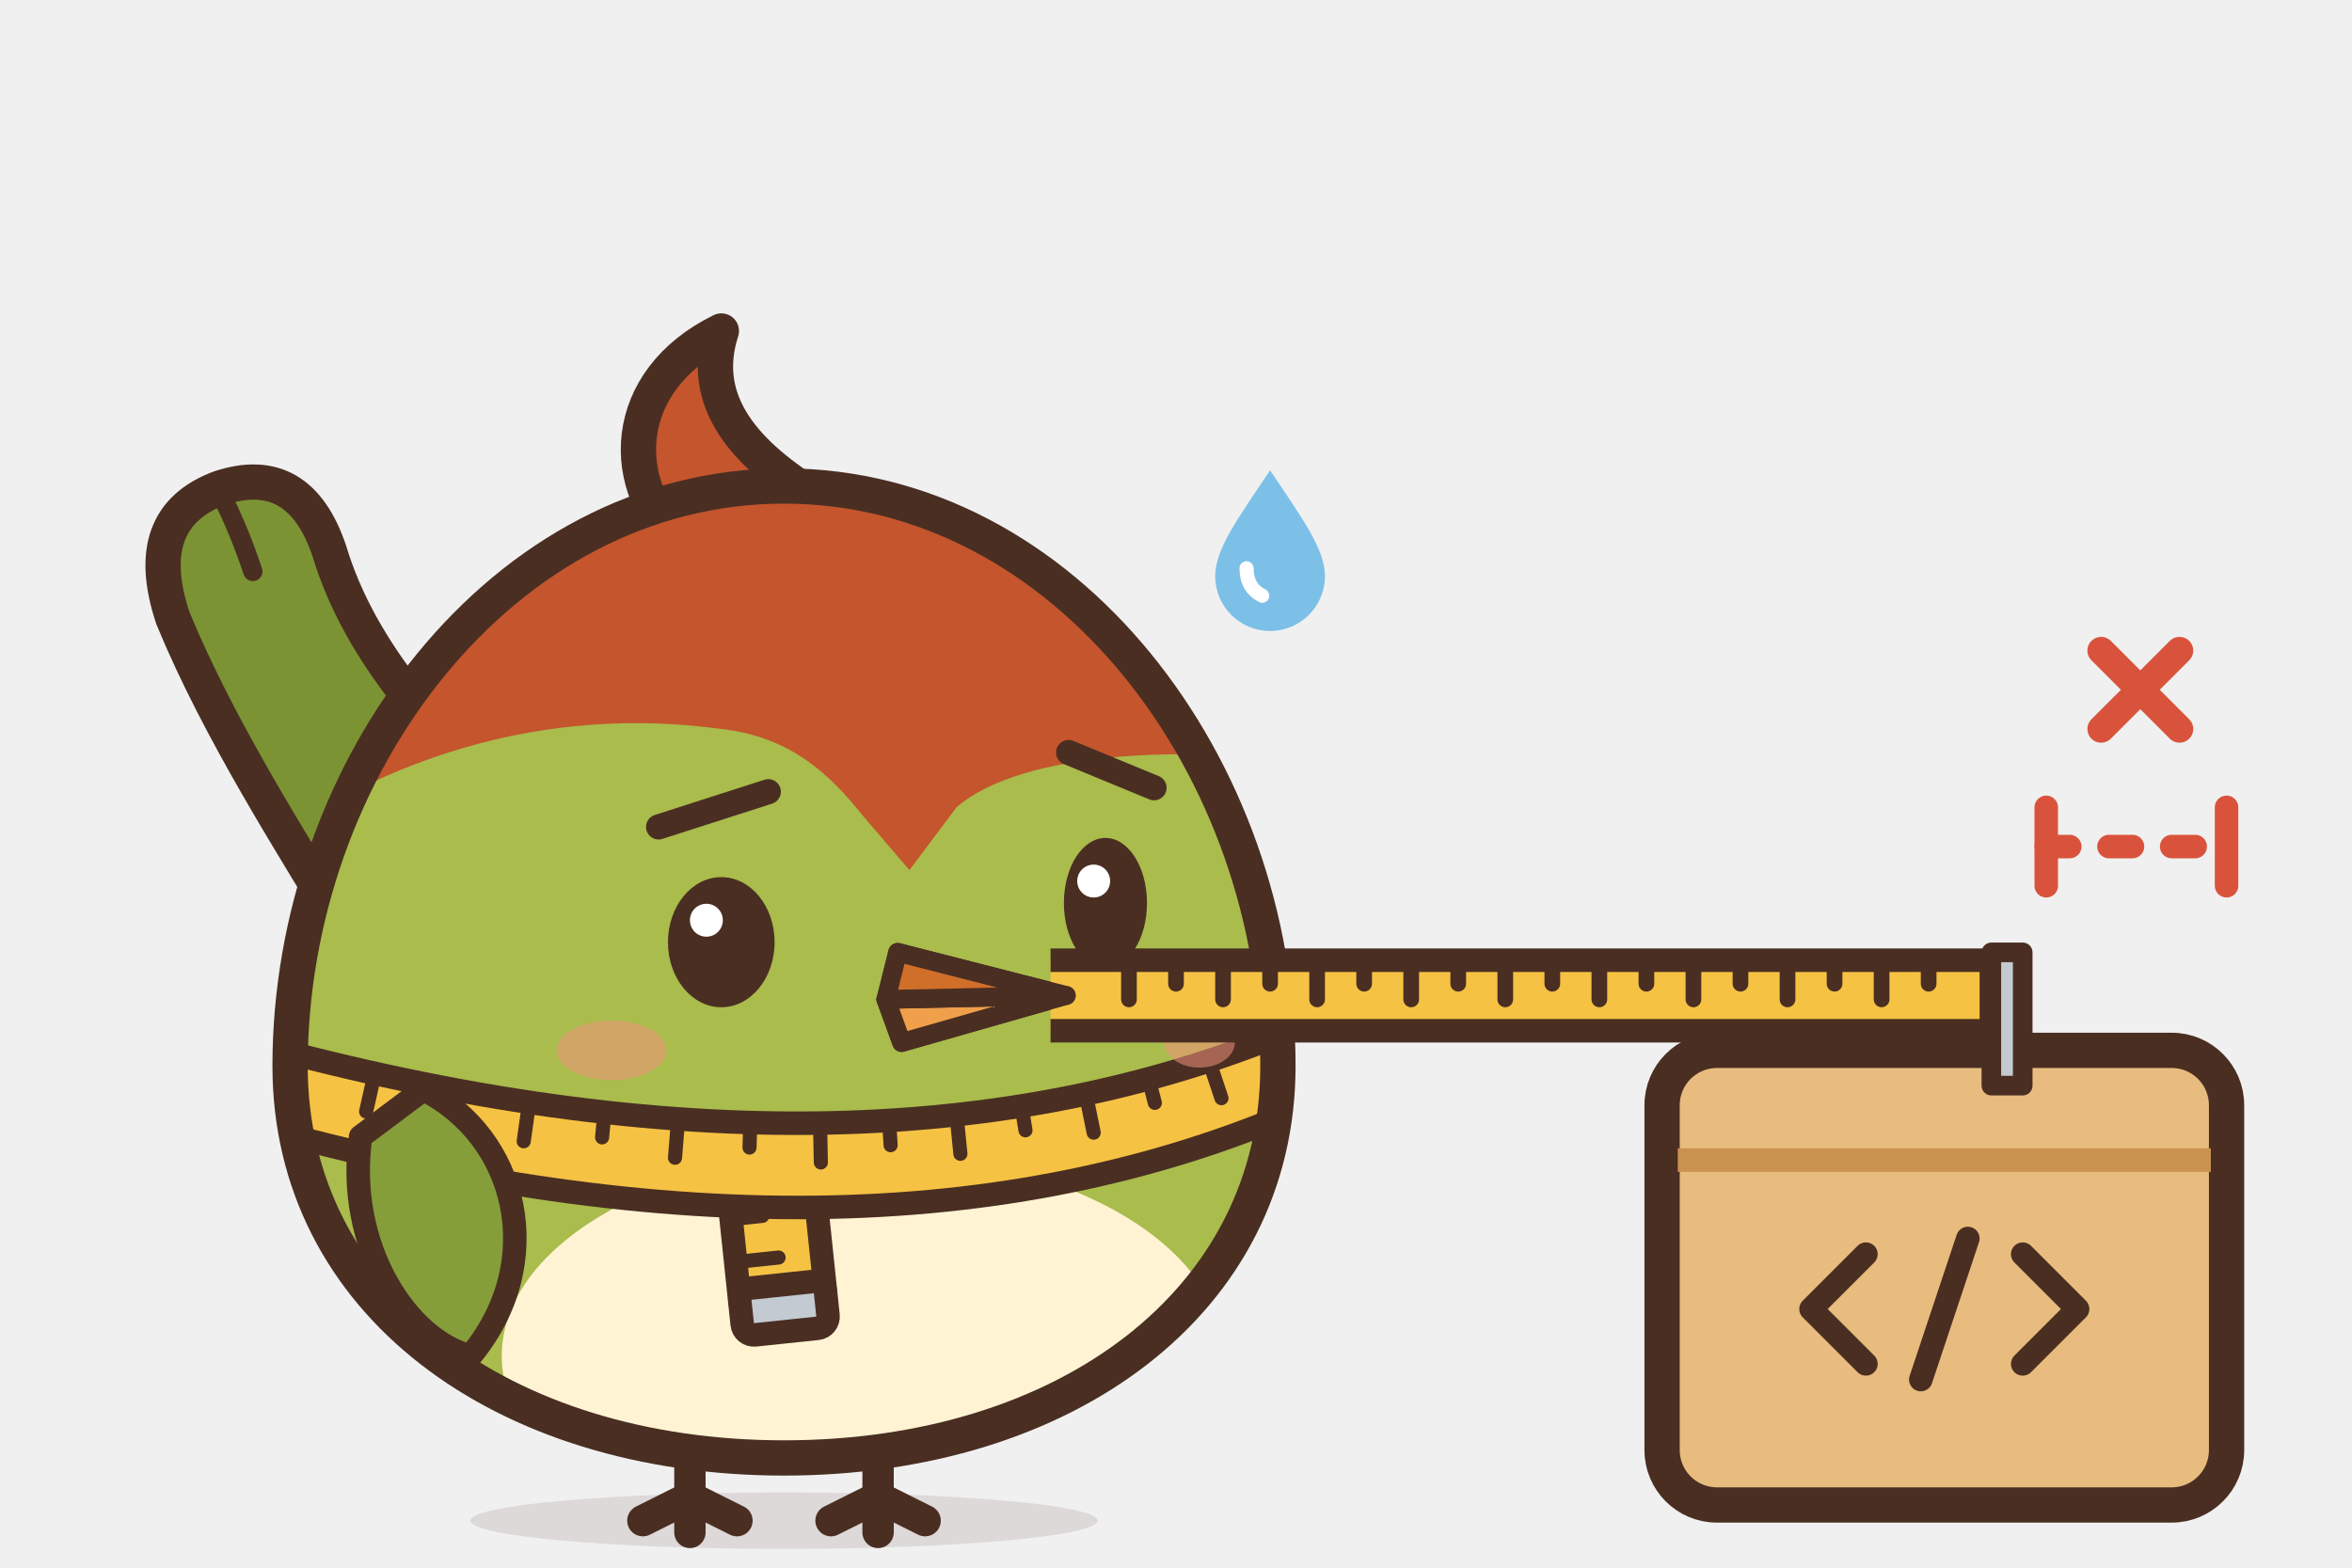
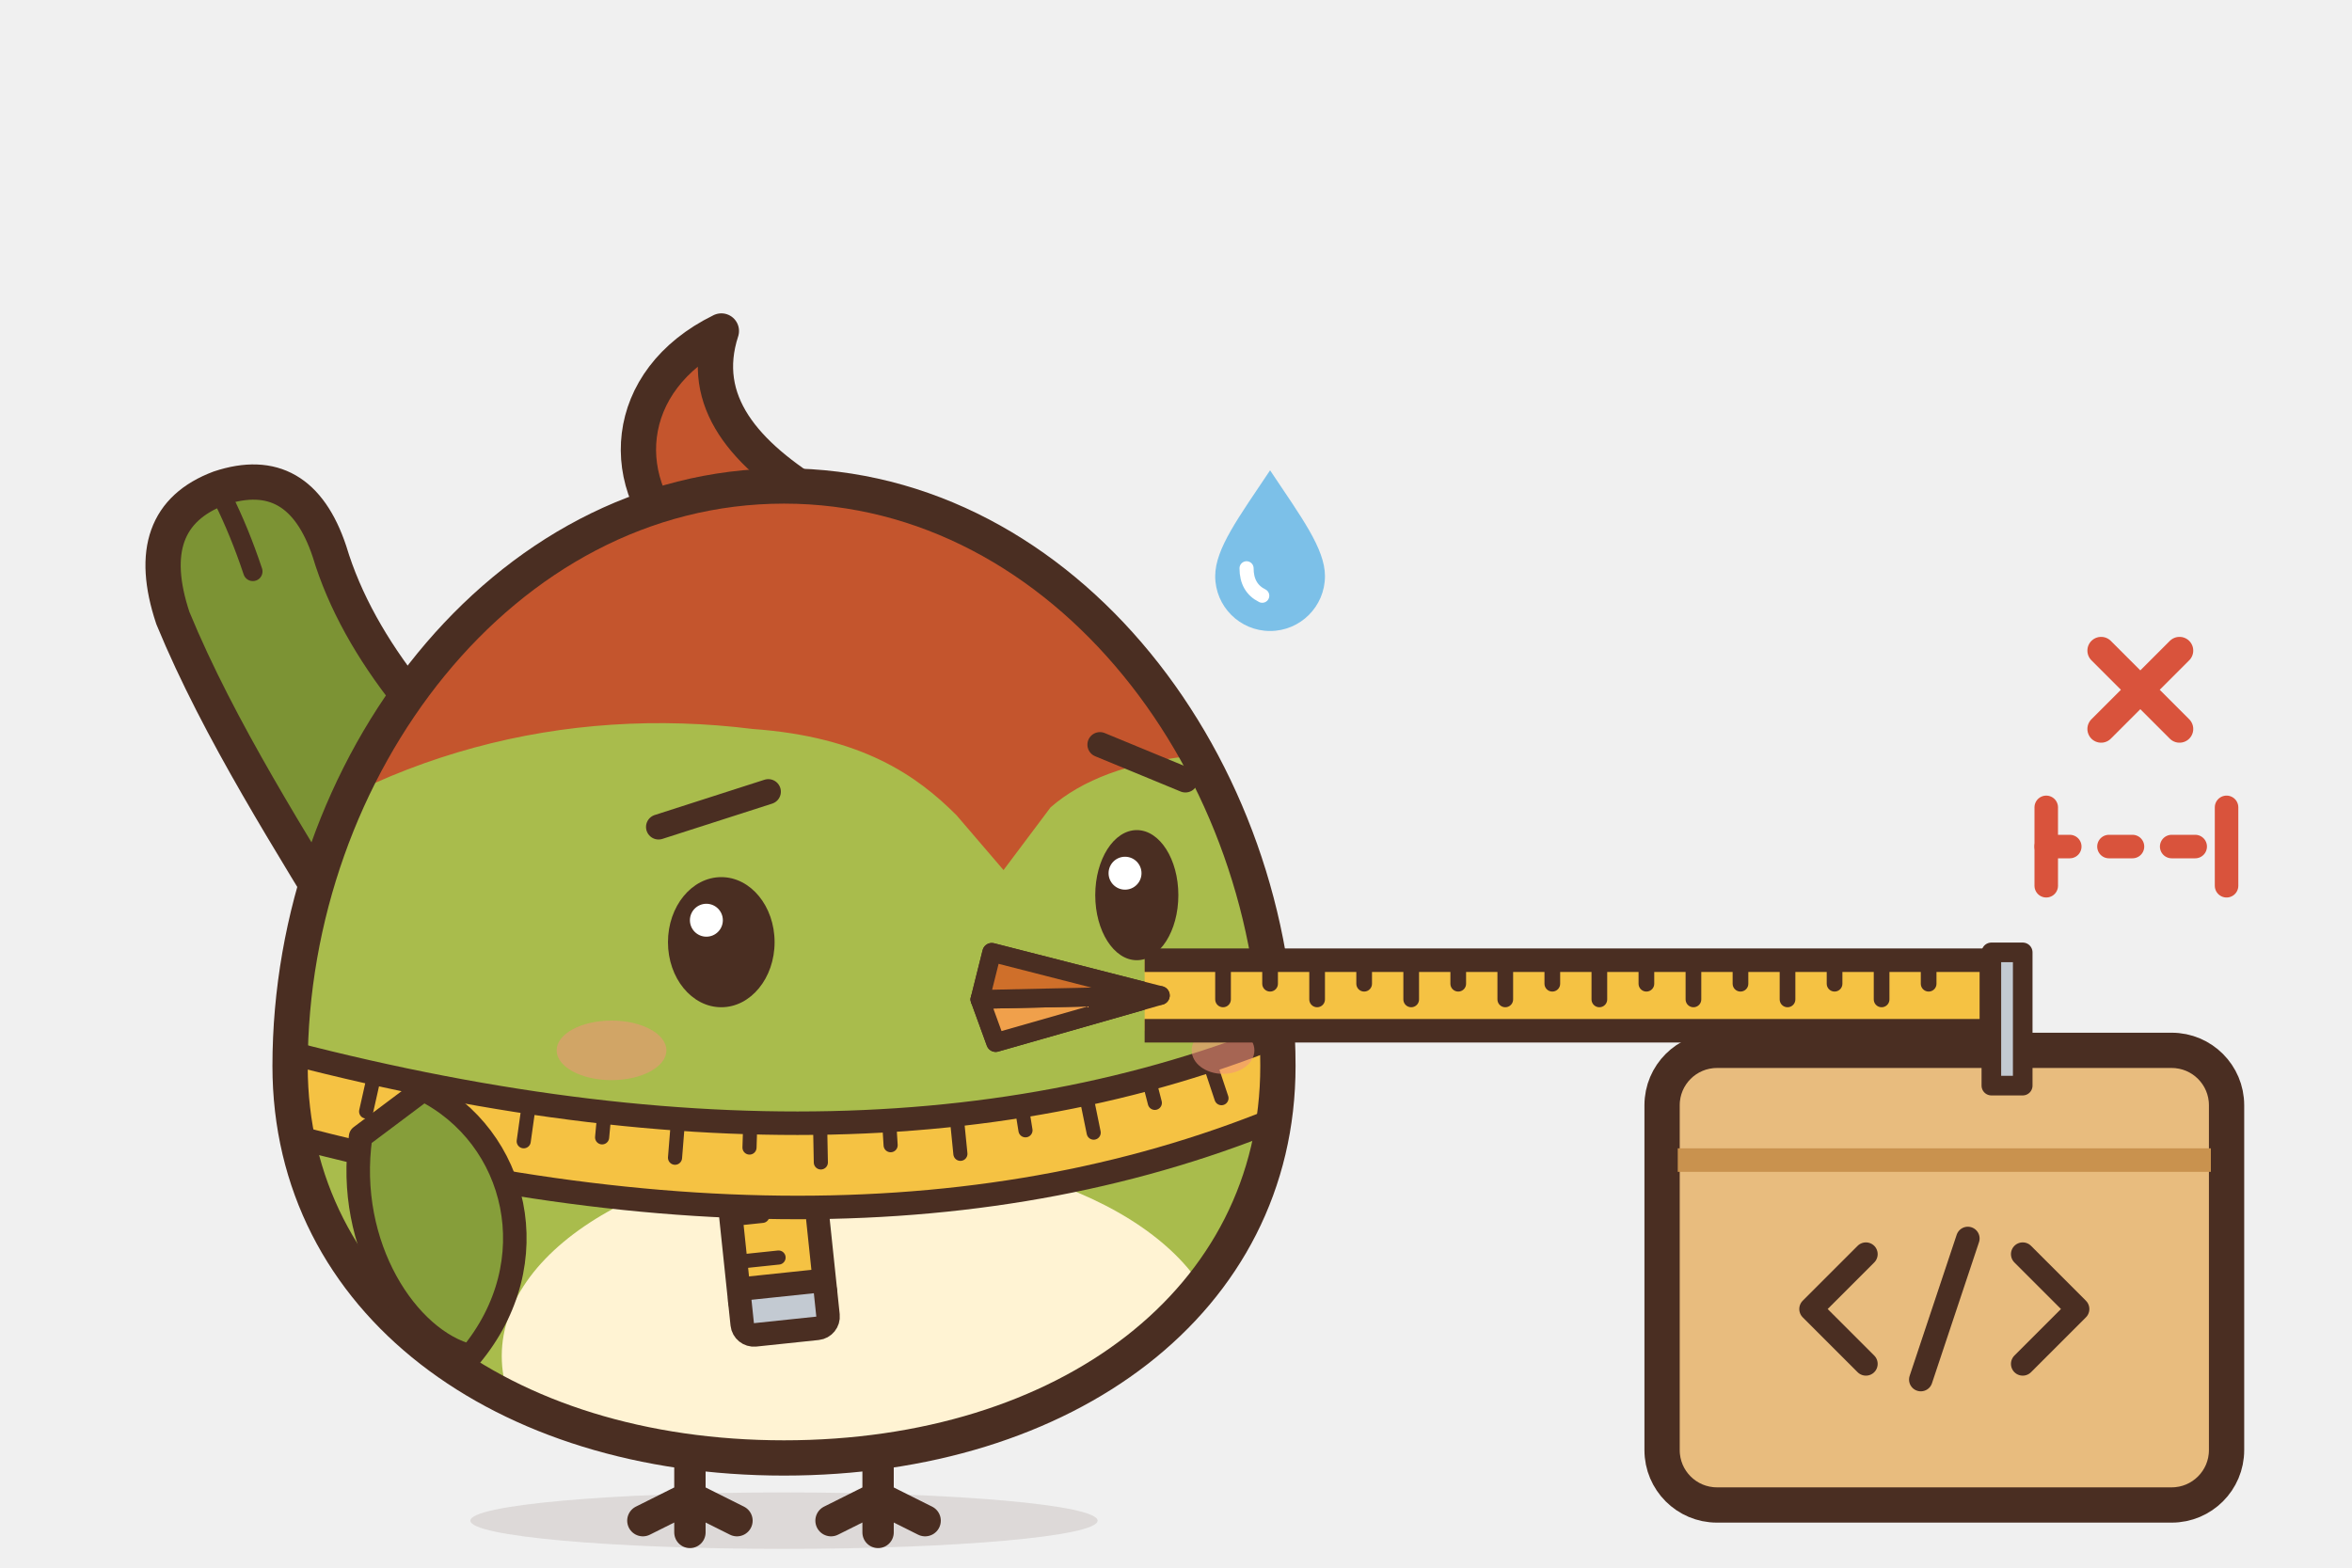
<svg xmlns="http://www.w3.org/2000/svg" viewBox="0 0 300 200" width="300" height="200" role="img" aria-labelledby="t d">
-   <style>.tail{transform-box:fill-box;transform-origin:90% 92%}.wing{transform-box:fill-box;transform-origin:50% 5%}.eye{transform-box:fill-box;transform-origin:50% 50%}.shake{transform-box:fill-box;transform-origin:50% 100%;animation:shake 3.4s ease-in-out infinite}.strip{animation:pull 3.4s cubic-bezier(.5,0,.3,1) infinite}.gap{animation:gap 3.4s ease-in-out infinite}.sweat{animation:drop 3.4s ease-in-out infinite}.wing{animation:droop 3.4s ease-in-out infinite}@keyframes pull{0%,6%{transform:translateX(-130px)}26%{transform:translateX(0)}30%{transform:translateX(-5px)}34%,52%{transform:translateX(0)}64%,100%{transform:translateX(-130px)}}@keyframes shake{0%,64%,90%,100%{transform:rotate(0)}68%{transform:rotate(-4deg)}74%{transform:rotate(4deg)}80%{transform:rotate(-3deg)}86%{transform:rotate(2deg)}}@keyframes gap{0%,30%,60%,100%{opacity:0}36%,54%{opacity:1}}@keyframes drop{0%,38%,94%,100%{opacity:0;transform:translateY(-4px)}46%,86%{opacity:1;transform:translateY(0)}}@keyframes droop{0%,36%,94%,100%{transform:rotate(0)}46%,86%{transform:rotate(8deg)}}@media (prefers-reduced-motion: reduce){*{animation:none!important}}</style>
+   <style>.tail{transform-box:fill-box;transform-origin:90% 92%}.wing{transform-box:fill-box;transform-origin:50% 5%}.eye{transform-box:fill-box;transform-origin:50% 50%}.shake{transform-box:fill-box;transform-origin:50% 100%;animation:shake 3.4s ease-in-out infinite}.strip{animation:pull 3.4s cubic-bezier(.5,0,.3,1) infinite}.gap{animation:gap 3.4s ease-in-out infinite}.sweat{animation:drop 3.4s ease-in-out infinite}.wing{animation:droop 3.4s ease-in-out infinite}@keyframes pull{0%,6%{transform:translateX(-118px)}26%{transform:translateX(0)}30%{transform:translateX(-5px)}34%,52%{transform:translateX(0)}64%,100%{transform:translateX(-118px)}}@keyframes shake{0%,64%,90%,100%{transform:rotate(0)}68%{transform:rotate(-4deg)}74%{transform:rotate(4deg)}80%{transform:rotate(-3deg)}86%{transform:rotate(2deg)}}@keyframes gap{0%,30%,60%,100%{opacity:0}36%,54%{opacity:1}}@keyframes drop{0%,38%,94%,100%{opacity:0;transform:translateY(-4px)}46%,86%{opacity:1;transform:translateY(0)}}@keyframes droop{0%,36%,94%,100%{transform:rotate(0)}46%,86%{transform:rotate(8deg)}}@media (prefers-reduced-motion: reduce){*{animation:none!important}}</style>
  <g class="package">
    <rect x="212" y="134" width="72" height="58" rx="7" fill="#E8BC7E" stroke="#4A2E22" stroke-width="4.5" />
    <path d="M214 148 L282 148" stroke="#C9924E" stroke-width="3" />
    <path d="M238 160 L231 167 L238 174 M258 160 L265 167 L258 174 M251 158 L245 176" fill="none" stroke="#4A2E22" stroke-width="3" stroke-linecap="round" stroke-linejoin="round" />
  </g>
  <g class="shake">
    <defs>
      <clipPath id="fitz-fail">
        <path d="M100 62 C 136 62, 163 98, 163 136 C 163 166, 136 186, 100 186 C 64 186, 37 166, 37 136 C 37 98, 64 62, 100 62 Z" />
      </clipPath>
    </defs>
    <ellipse class="shadow" cx="100" cy="194" rx="40" ry="3.6" fill="#4A2E22" opacity=".12" />
    <g class="bird">
      <g class="feet">
        <path d="M88 183 L88 191 M82 194 L88 191 L94 194 M88 191 L88 195.5" stroke="#4A2E22" stroke-width="4" stroke-linecap="round" stroke-linejoin="round" fill="none" />
        <path d="M112 183 L112 191 M106 194 L112 191 L118 194 M112 191 L112 195.5" stroke="#4A2E22" stroke-width="4" stroke-linecap="round" stroke-linejoin="round" fill="none" />
      </g>
      <g class="tail">
        <g transform="translate(9.3 16.8) scale(.85)">
          <path d="M70 104 L42 122 C 33 107, 22 90, 15 73 Q 10 58 22 53.5 Q 34 49.5 38.5 63 C 43 78, 55 92, 70 104 Z" fill="#7C9334" stroke="#4A2E22" stroke-width="5.29" stroke-linejoin="round" />
          <path d="M22.5 55 Q 25 60 27 66" fill="none" stroke="#4A2E22" stroke-width="2.9" stroke-linecap="round" />
        </g>
      </g>
      <g class="tuft" transform="rotate(-14 100 66) translate(-6 0)">
        <path d="M93 67 C 86 57, 90 44, 104 41 C 99 49, 103 57, 111 65 Z" fill="#C4552D" stroke="#4A2E22" stroke-width="4.5" stroke-linejoin="round" />
      </g>
      <g class="body">
        <path d="M100 62 C 136 62, 163 98, 163 136 C 163 166, 136 186, 100 186 C 64 186, 37 166, 37 136 C 37 98, 64 62, 100 62 Z" fill="#A9BC4C" />
        <g clip-path="url(#fitz-fail)">
-           <path d="M28 112 C 48 96, 70 90, 92 93 C 101 94, 106 99, 110 104 L116 111 L122 103 C 130 96, 152 94, 178 99 L178 40 L28 40 Z" fill="#C4552D" />
+           <path d="M28 112 C 48 96, 72 90, 96 93 C 110 94, 117 99, 122 104 L128 111 L134 103 C 142 96, 158 94, 178 99 L178 40 L28 40 Z" fill="#C4552D" />
          <ellipse cx="110" cy="173" rx="46" ry="26" fill="#FFF3D3" />
        </g>
        <g transform="translate(98 148) rotate(-6)">
          <rect x="-5.5" y="0" width="11" height="19" rx="1.5" fill="#F5C243" stroke="#4A2E22" stroke-width="3" />
          <path d="M-5.5 7 L-1.5 7 M-5.5 12.5 L0 12.5" stroke="#4A2E22" stroke-width="1.8" stroke-linecap="round" />
          <rect x="-5.5" y="16" width="11" height="6" rx="1.5" fill="#C3CAD2" stroke="#4A2E22" stroke-width="3" />
        </g>
        <g class="band" clip-path="url(#fitz-fail)">
          <path d="M32 133 Q112 155 168 130 L168 140.5 Q112 166 32 143.5 Z" fill="#F5C243" />
          <path d="M47.8 136.9 L46.7 141.8 M57.7 139 L57.2 142.1 M67.5 140.6 L66.8 145.6 M77.1 141.9 L76.8 145.1 M86.5 142.7 L86.1 147.7 M95.7 143.2 L95.6 146.4 M104.6 143.3 L104.7 148.3 M113.4 142.9 L113.6 146.1 M122 142.2 L122.5 147.2 M130.3 141.1 L130.8 144.2 M138.5 139.6 L139.5 144.5 M146.5 137.6 L147.3 140.7 M154.2 135.3 L155.8 140.1" stroke="#4A2E22" stroke-width="1.8" stroke-linecap="round" />
          <path d="M32 133 Q112 155 168 130" fill="none" stroke="#4A2E22" stroke-width="3" />
          <path d="M32 143.5 Q112 166 168 140.5" fill="none" stroke="#4A2E22" stroke-width="3" />
        </g>
        <path d="M100 62 C 136 62, 163 98, 163 136 C 163 166, 136 186, 100 186 C 64 186, 37 166, 37 136 C 37 98, 64 62, 100 62 Z" fill="none" stroke="#4A2E22" stroke-width="4.5" />
        <g class="wing l">
          <path d="M54 139 C 66 145, 70 161, 60 173 C 52 171, 44 159, 46 145 Z" fill="#869E3A" stroke="#4A2E22" stroke-width="3" stroke-linejoin="round" />
        </g>
        <g class="blush" fill="#F2917C" opacity=".55">
          <ellipse cx="78" cy="134" rx="7" ry="3.8" />
-           <ellipse cx="153" cy="133" rx="4.5" ry="3.2" />
+           <ellipse cx="156" cy="134" rx="4" ry="3" />
        </g>
        <g class="pupils">
          <g class="eye">
            <ellipse cx="92" cy="120.2" rx="6.8" ry="8.3" fill="#4A2E22" />
            <circle cx="90.1" cy="117.4" r="2.1" fill="#FFFFFF" />
          </g>
          <g class="eye">
-             <ellipse cx="141" cy="115.2" rx="5.3" ry="8.3" fill="#4A2E22" />
-             <circle cx="139.5" cy="112.4" r="2.1" fill="#FFFFFF" />
+             <ellipse cx="145" cy="114.2" rx="5.3" ry="8.3" fill="#4A2E22" />
+             <circle cx="143.5" cy="111.4" r="2.1" fill="#FFFFFF" />
          </g>
        </g>
        <g class="brows">
          <path d="M84 105.5 L98 101" stroke="#4A2E22" stroke-width="3.2" stroke-linecap="round" fill="none" />
-           <path d="M136.3 96 L147.2 100.5" stroke="#4A2E22" stroke-width="3.2" stroke-linecap="round" fill="none" />
+           <path d="M140.3 95 L151.2 99.5" stroke="#4A2E22" stroke-width="3.2" stroke-linecap="round" fill="none" />
        </g>
        <g class="beak">
-           <path d="M113 127.5 L136 127 L115 133 Z" fill="#F0A04B" stroke="#4A2E22" stroke-width="2.4" stroke-linejoin="round" />
-           <path d="M114.5 121.5 L136 127 L113 127.5 Z" fill="#CF6F2A" stroke="#4A2E22" stroke-width="2.4" stroke-linejoin="round" />
+           <path d="M125 127.5 L148 127 L127 133 Z" fill="#F0A04B" stroke="#4A2E22" stroke-width="2.4" stroke-linejoin="round" />
+           <path d="M126.5 121.5 L148 127 L125 127.5 Z" fill="#CF6F2A" stroke="#4A2E22" stroke-width="2.4" stroke-linejoin="round" />
        </g>
      </g>
    </g>
    <defs>
      <clipPath id="reel">
-         <rect x="134" y="100" width="162" height="60" />
+         <rect x="146" y="100" width="150" height="60" />
      </clipPath>
    </defs>
    <g clip-path="url(#reel)">
      <g class="strip">
-         <rect x="132" y="122.5" width="122" height="9" fill="#F5C243" stroke="#4A2E22" stroke-width="3" />
-         <path d="M144 122.5 L144 127.5 M150 122.5 L150 125.5 M156 122.5 L156 127.5 M162 122.5 L162 125.5 M168 122.5 L168 127.5 M174 122.5 L174 125.5 M180 122.5 L180 127.5 M186 122.5 L186 125.5 M192 122.5 L192 127.5 M198 122.5 L198 125.5 M204 122.5 L204 127.5 M210 122.5 L210 125.5 M216 122.5 L216 127.5 M222 122.5 L222 125.5 M228 122.5 L228 127.5 M234 122.5 L234 125.5 M240 122.5 L240 127.5 M246 122.5 L246 125.5" stroke="#4A2E22" stroke-width="2" stroke-linecap="round" />
+         <rect x="144" y="122.5" width="110" height="9" fill="#F5C243" stroke="#4A2E22" stroke-width="3" />
+         <path d="M156 122.5 L156 127.5 M162 122.5 L162 125.5 M168 122.5 L168 127.5 M174 122.5 L174 125.5 M180 122.5 L180 127.5 M186 122.5 L186 125.5 M192 122.5 L192 127.5 M198 122.5 L198 125.5 M204 122.5 L204 127.5 M210 122.5 L210 125.5 M216 122.5 L216 127.5 M222 122.5 L222 125.5 M228 122.5 L228 127.5 M234 122.5 L234 125.5 M240 122.5 L240 127.5 M246 122.5 L246 125.5" stroke="#4A2E22" stroke-width="2" stroke-linecap="round" />
        <path d="M254 121.5 L258 121.5 L258 138.5 L254 138.5 Z" fill="#C3CAD2" stroke="#4A2E22" stroke-width="2.5" stroke-linejoin="round" />
      </g>
    </g>
    <g class="beak">
-       <path d="M113 127.5 L136 127 L115 133 Z" fill="#F0A04B" stroke="#4A2E22" stroke-width="2.4" stroke-linejoin="round" />
-       <path d="M114.5 121.5 L136 127 L113 127.5 Z" fill="#CF6F2A" stroke="#4A2E22" stroke-width="2.4" stroke-linejoin="round" />
+       <path d="M125 127.5 L148 127 L127 133 Z" fill="#F0A04B" stroke="#4A2E22" stroke-width="2.4" stroke-linejoin="round" />
+       <path d="M126.5 121.5 L148 127 L125 127.5 Z" fill="#CF6F2A" stroke="#4A2E22" stroke-width="2.4" stroke-linejoin="round" />
    </g>
  </g>
  <g class="gap" stroke="#D9533C" stroke-width="3" stroke-linecap="round" fill="none">
    <path d="M261 108 L284 108" stroke-dasharray="3 5" />
    <path d="M261 103 L261 113 M284 103 L284 113" />
    <path d="M268 83 L278 93 M278 83 L268 93" stroke-width="3.5" />
  </g>
  <g transform="translate(162 70)">
    <g class="sweat">
      <path d="M0 -10 C4 -4 7 0 7 3.5 A7 7 0 0 1 -7 3.5 C-7 0 -4 -4 0 -10 Z" fill="#7CC0E8" />
      <path d="M-3 2.5 Q-3 5 -1 6" stroke="#FFFFFF" stroke-width="1.8" stroke-linecap="round" fill="none" />
    </g>
  </g>
</svg>
